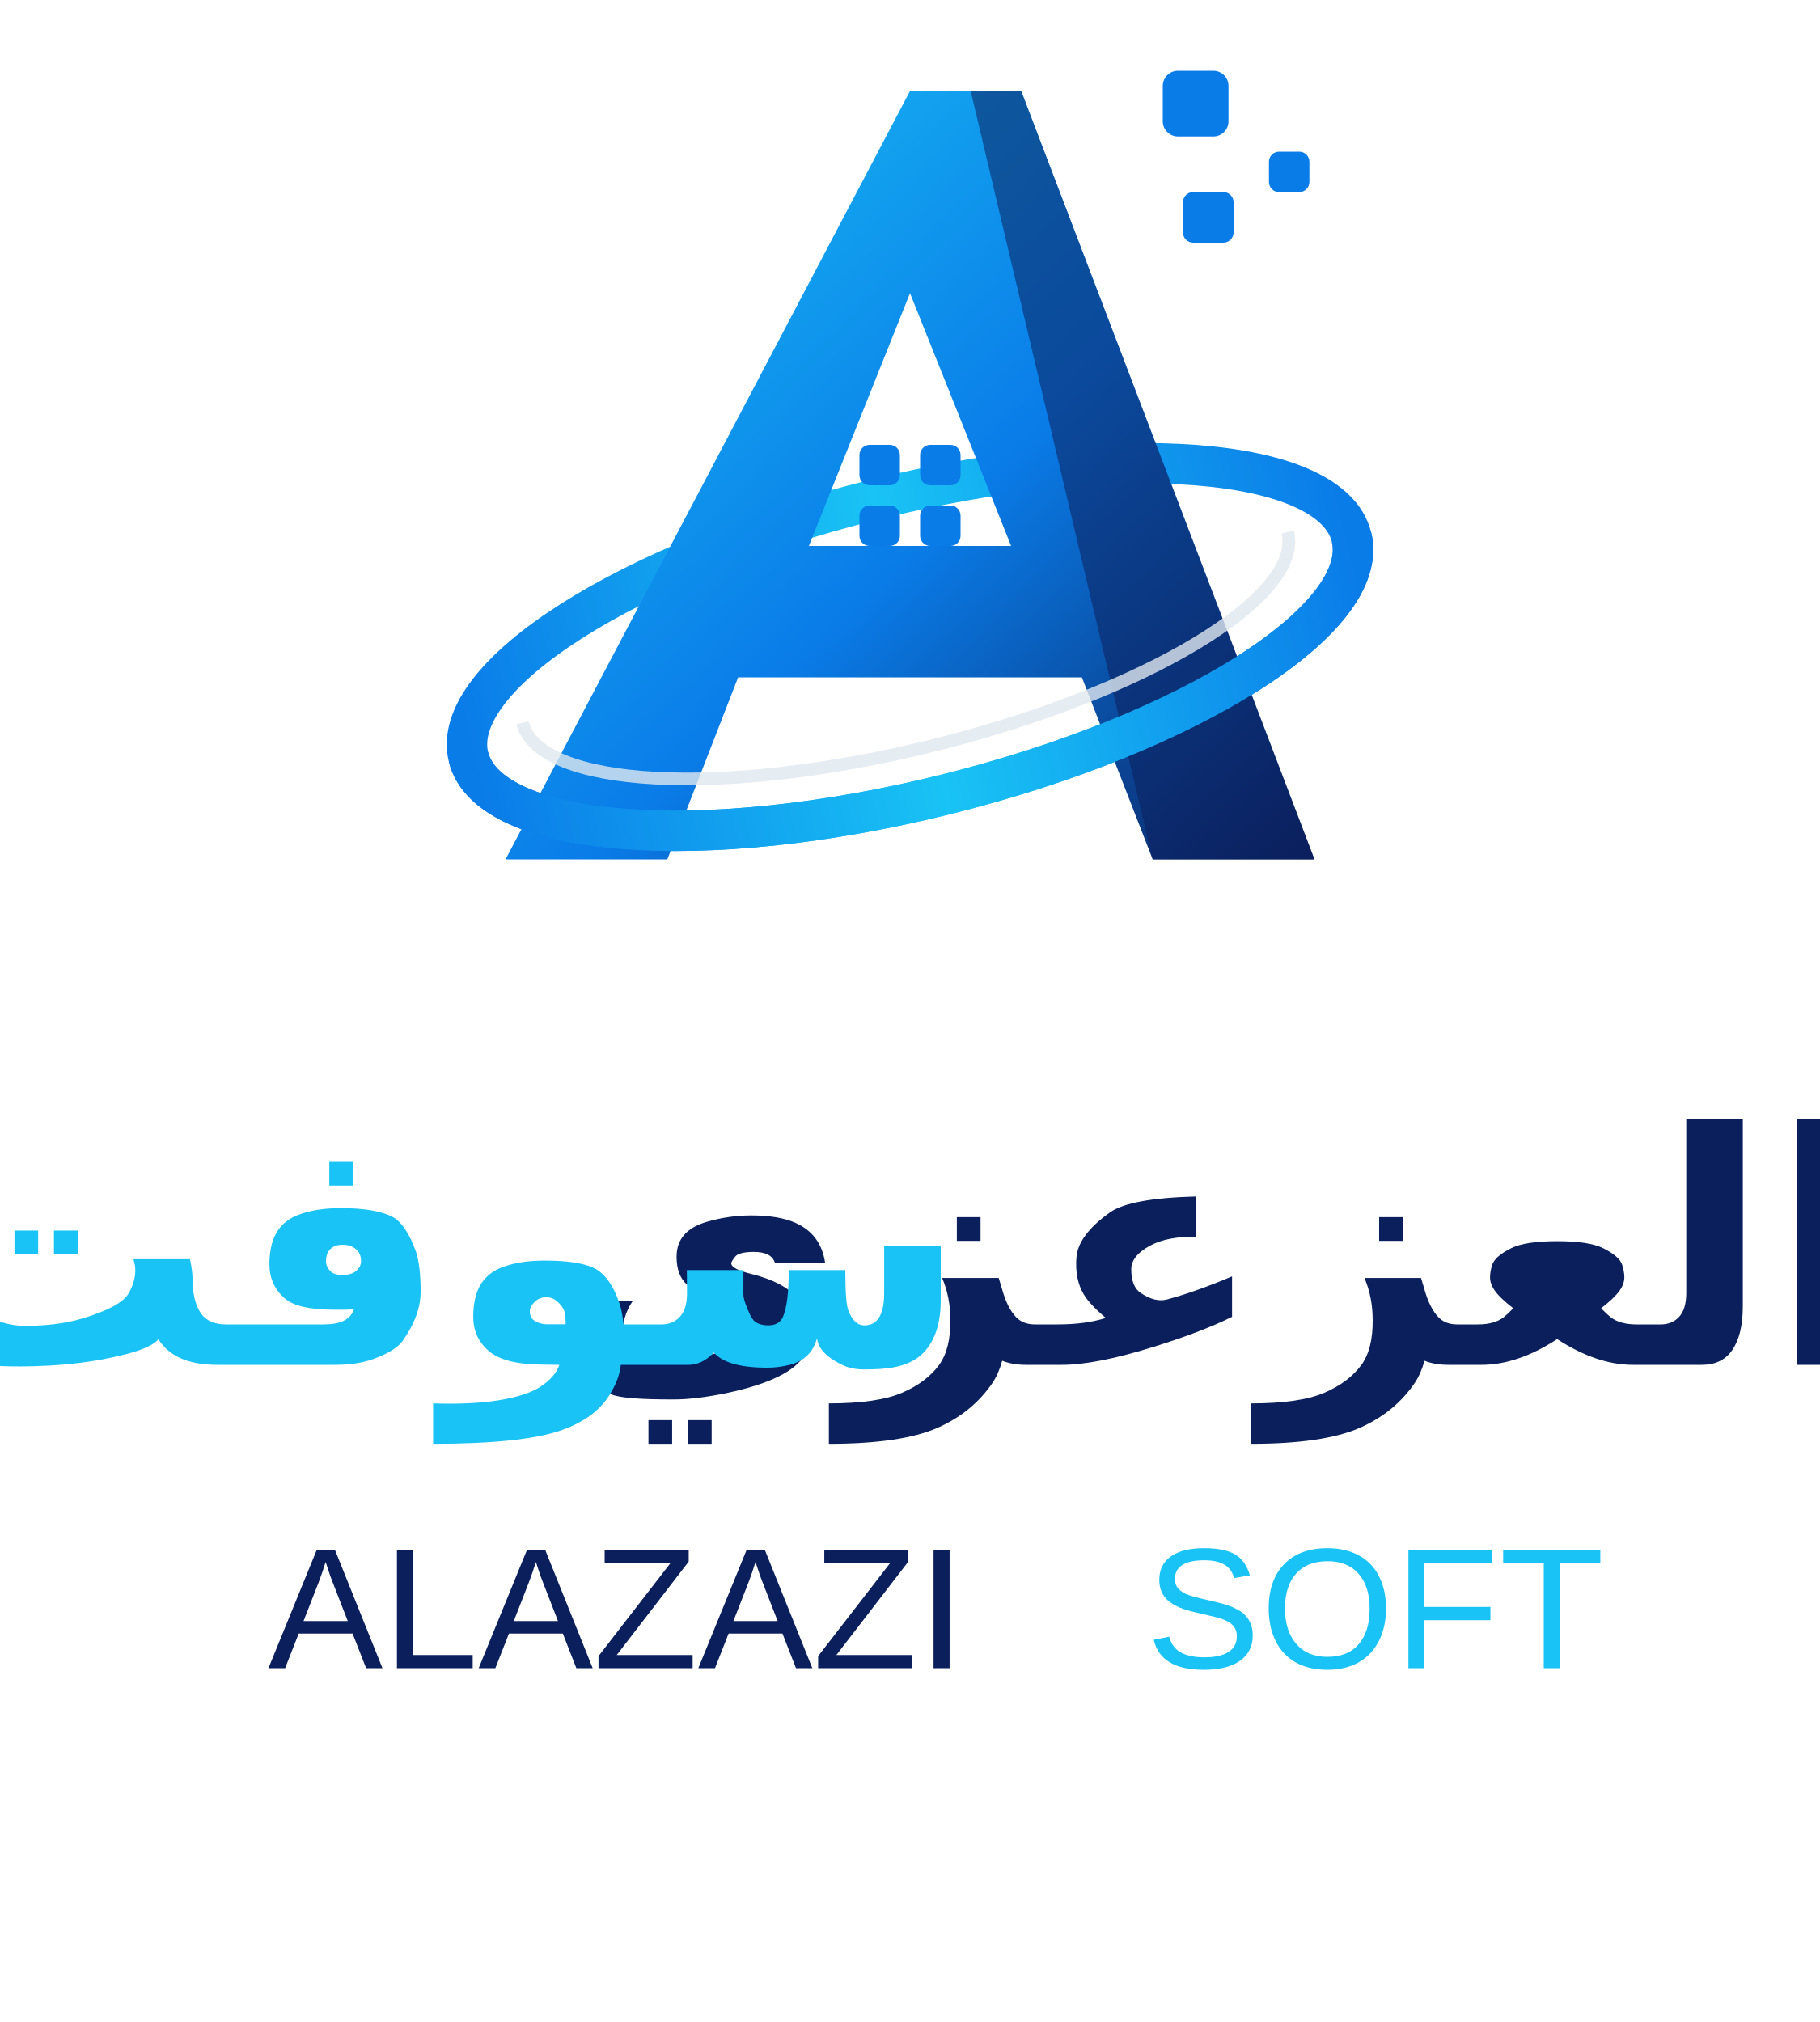
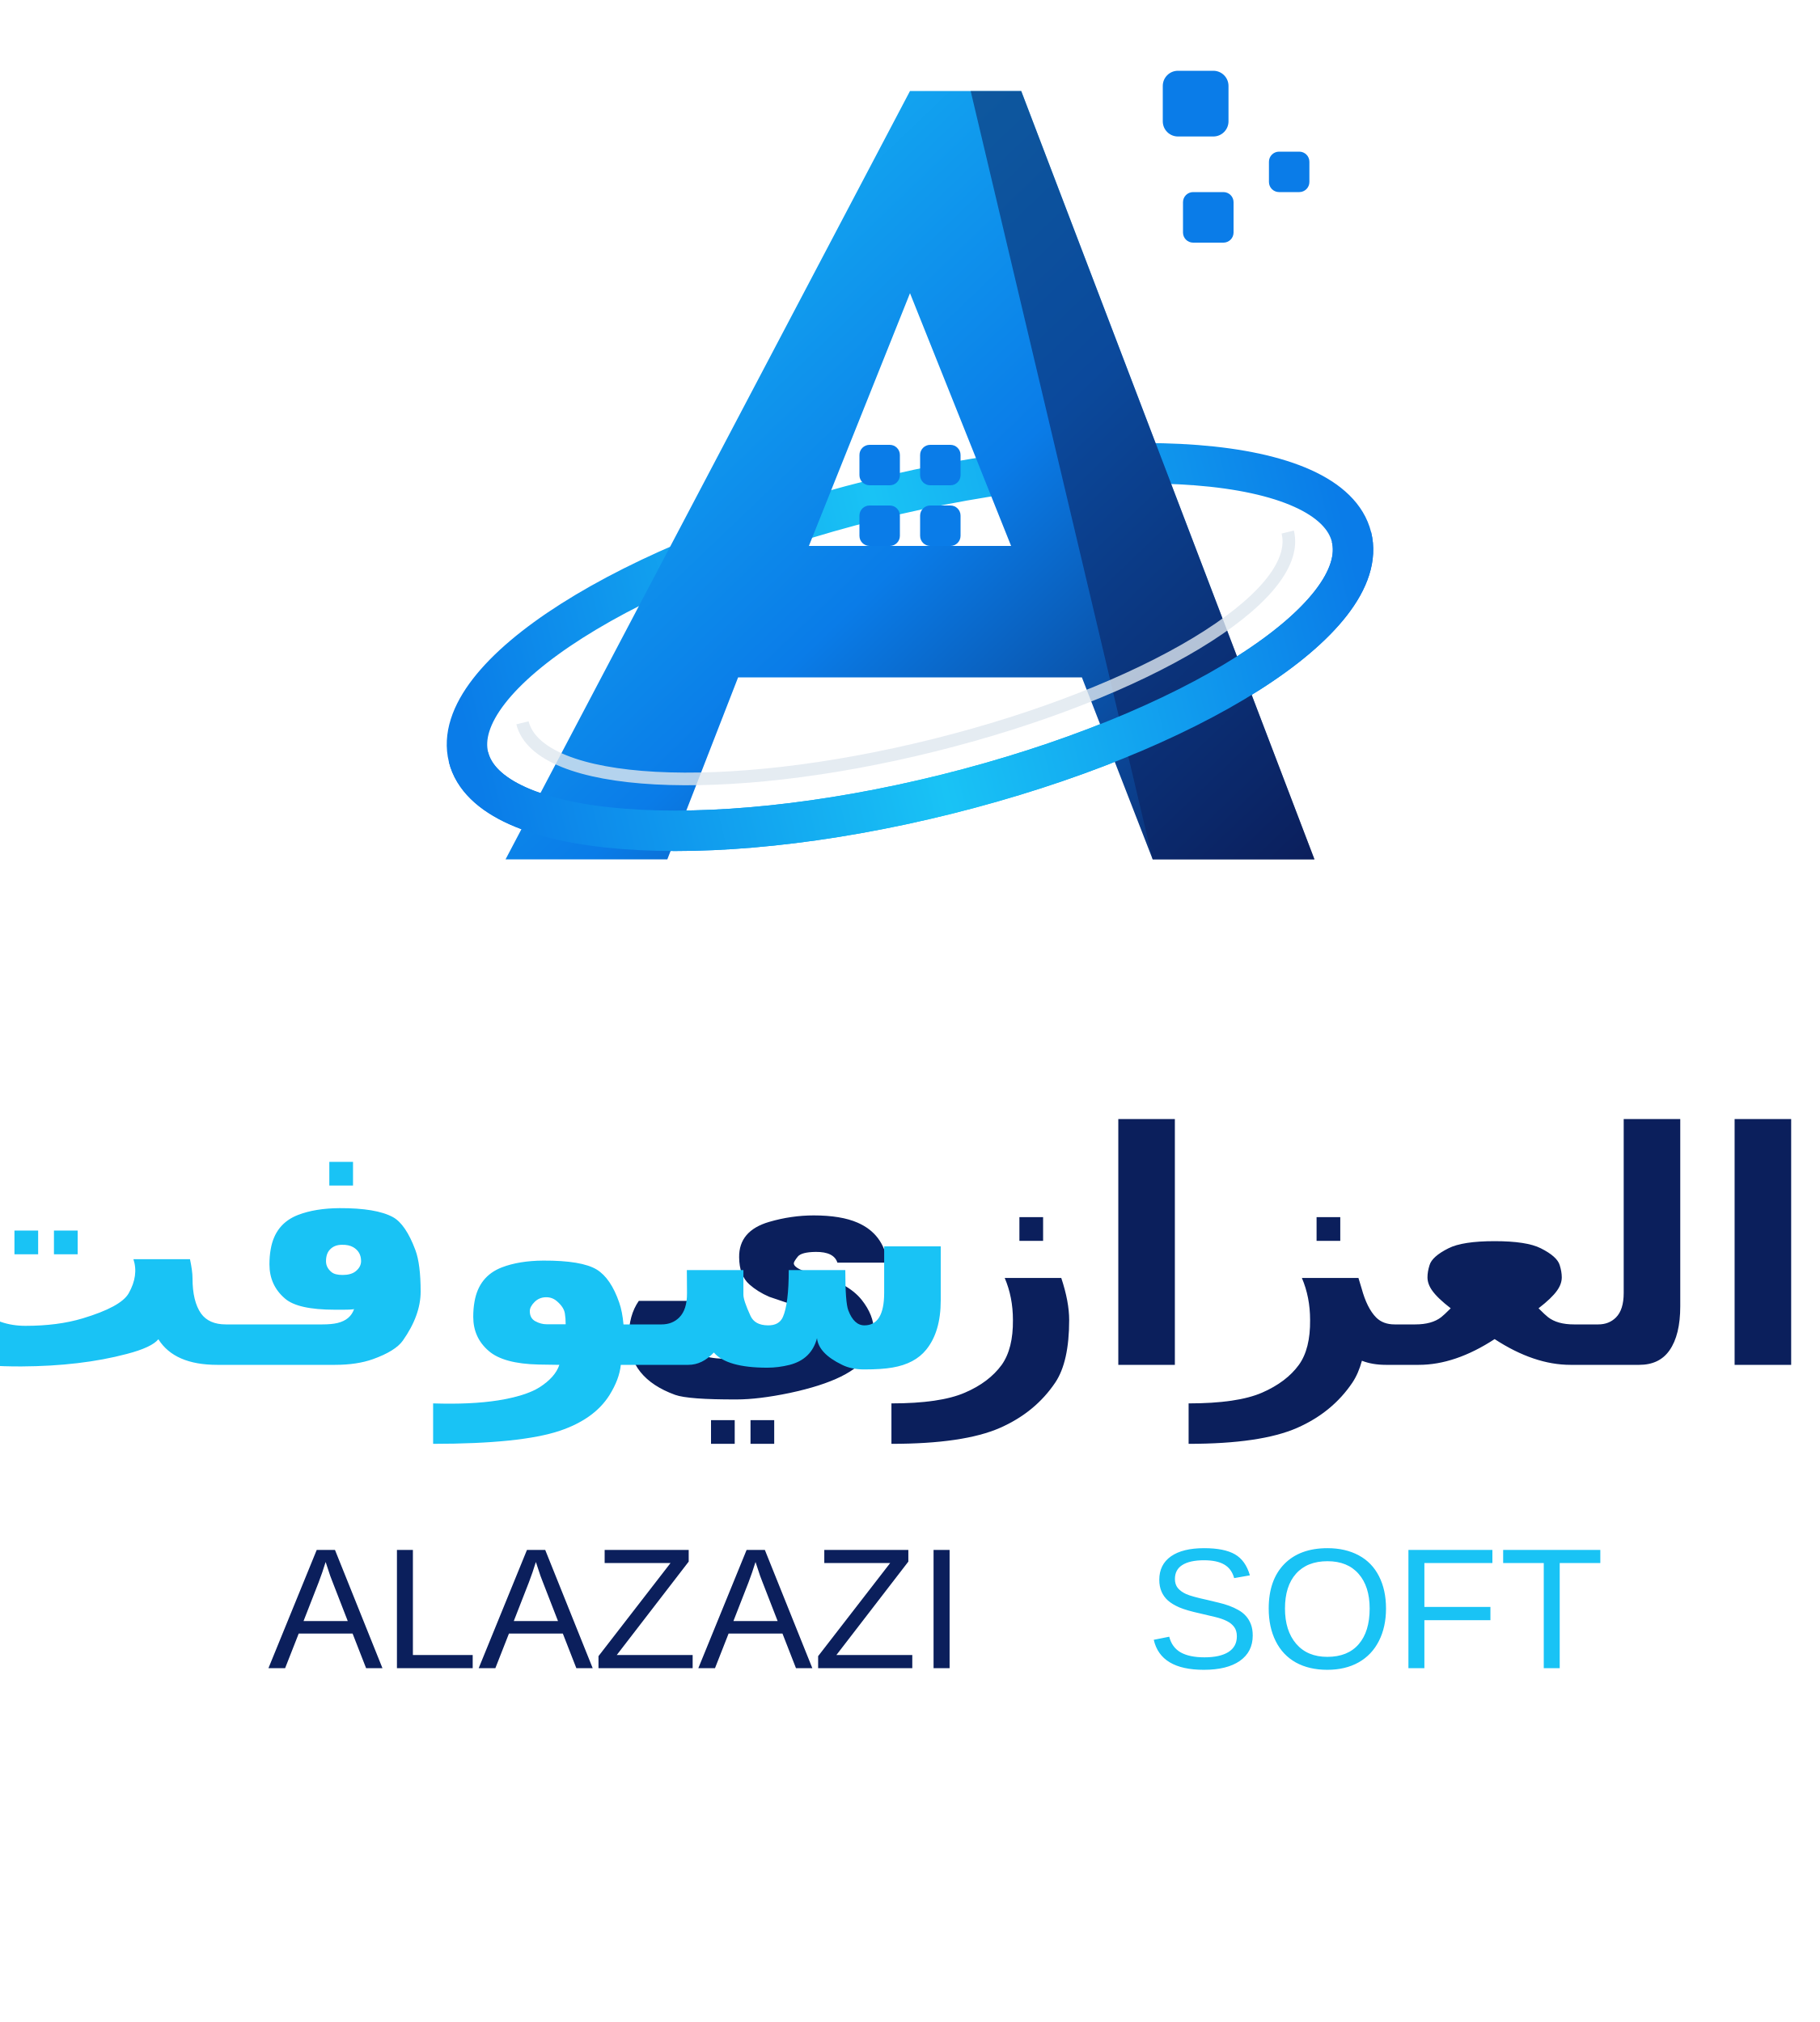
<svg xmlns="http://www.w3.org/2000/svg" viewBox="0 0 360 400">
  <g transform="translate(80 0)">
    <svg width="200" height="200" viewBox="0 0 200 200">
      <defs>
        <linearGradient id="a" x1="0" y1="0" x2="1" y2="1">
          <stop offset="0" stop-color="#19C3F5" />
          <stop offset=".55" stop-color="#0A7CE8" />
          <stop offset="1" stop-color="#0B1F5C" />
        </linearGradient>
        <linearGradient id="b" x1="0" x2="1">
          <stop offset="0" stop-color="#0A7CE8" />
          <stop offset=".5" stop-color="#19C3F5" />
          <stop offset="1" stop-color="#0A7CE8" />
        </linearGradient>
      </defs>
      <g transform="rotate(-14 100 128)">
        <ellipse cx="100" cy="128" rx="90" ry="30" fill="none" stroke="url(#b)" stroke-width="8" />
      </g>
      <path fill-rule="evenodd" fill="url(#a)" d="M100 18h22l58 152h-32l-14-36H66l-14 36H20zM100 58l-20 50h40z" />
      <path fill="#0B1F5C" opacity=".55" d="M112 18h10l58 152h-32z" />
      <g fill="#0A7CE8">
        <rect x="90" y="88" width="8" height="8" rx="2" />
        <rect x="102" y="88" width="8" height="8" rx="2" />
        <rect x="90" y="100" width="8" height="8" rx="2" />
        <rect x="102" y="100" width="8" height="8" rx="2" />
      </g>
      <g transform="rotate(-14 100 128)">
        <path d="M10 128A90 30 0 0 0 190 128" fill="none" stroke="url(#b)" stroke-width="8" />
        <path d="M22 124A78 24 0 0 0 178 124" fill="none" stroke="#dfe7ef" stroke-width="2.5" opacity=".8" />
      </g>
      <g fill="#0A7CE8">
        <rect x="150" y="14" width="13" height="13" rx="3" />
        <rect x="171" y="30" width="8" height="8" rx="2" />
        <rect x="154" y="38" width="10" height="10" rx="2" />
      </g>
    </svg>
  </g>
-   <text x="240" y="270" text-anchor="middle" textLength="180" lengthAdjust="spacingAndGlyphs" font-family="Tahoma,Segoe UI,Arial,sans-serif" font-size="64" font-weight="700" fill="#0B1F5C">العزعزي</text>
+   <text x="240" y="270" text-anchor="middle" textLength="180" lengthAdjust="spacingAndGlyphs" font-family="Tahoma,Segoe UI,Arial,sans-serif" font-size="64" font-weight="700" fill="#0B1F5C">العزازي</text>
  <text x="85" y="270" text-anchor="middle" textLength="110" lengthAdjust="spacingAndGlyphs" font-family="Tahoma,Segoe UI,Arial,sans-serif" font-size="64" font-weight="700" fill="#19C3F5">سوفت</text>
  <text x="122" y="330" text-anchor="middle" textLength="165" lengthAdjust="spacingAndGlyphs" font-family="Tahoma,Segoe UI,Arial,sans-serif" font-size="34" fill="#0B1F5C">ALAZAZI</text>
  <text x="272" y="330" text-anchor="middle" textLength="95" lengthAdjust="spacingAndGlyphs" font-family="Tahoma,Segoe UI,Arial,sans-serif" font-size="34" fill="#19C3F5">SOFT</text>
</svg>
